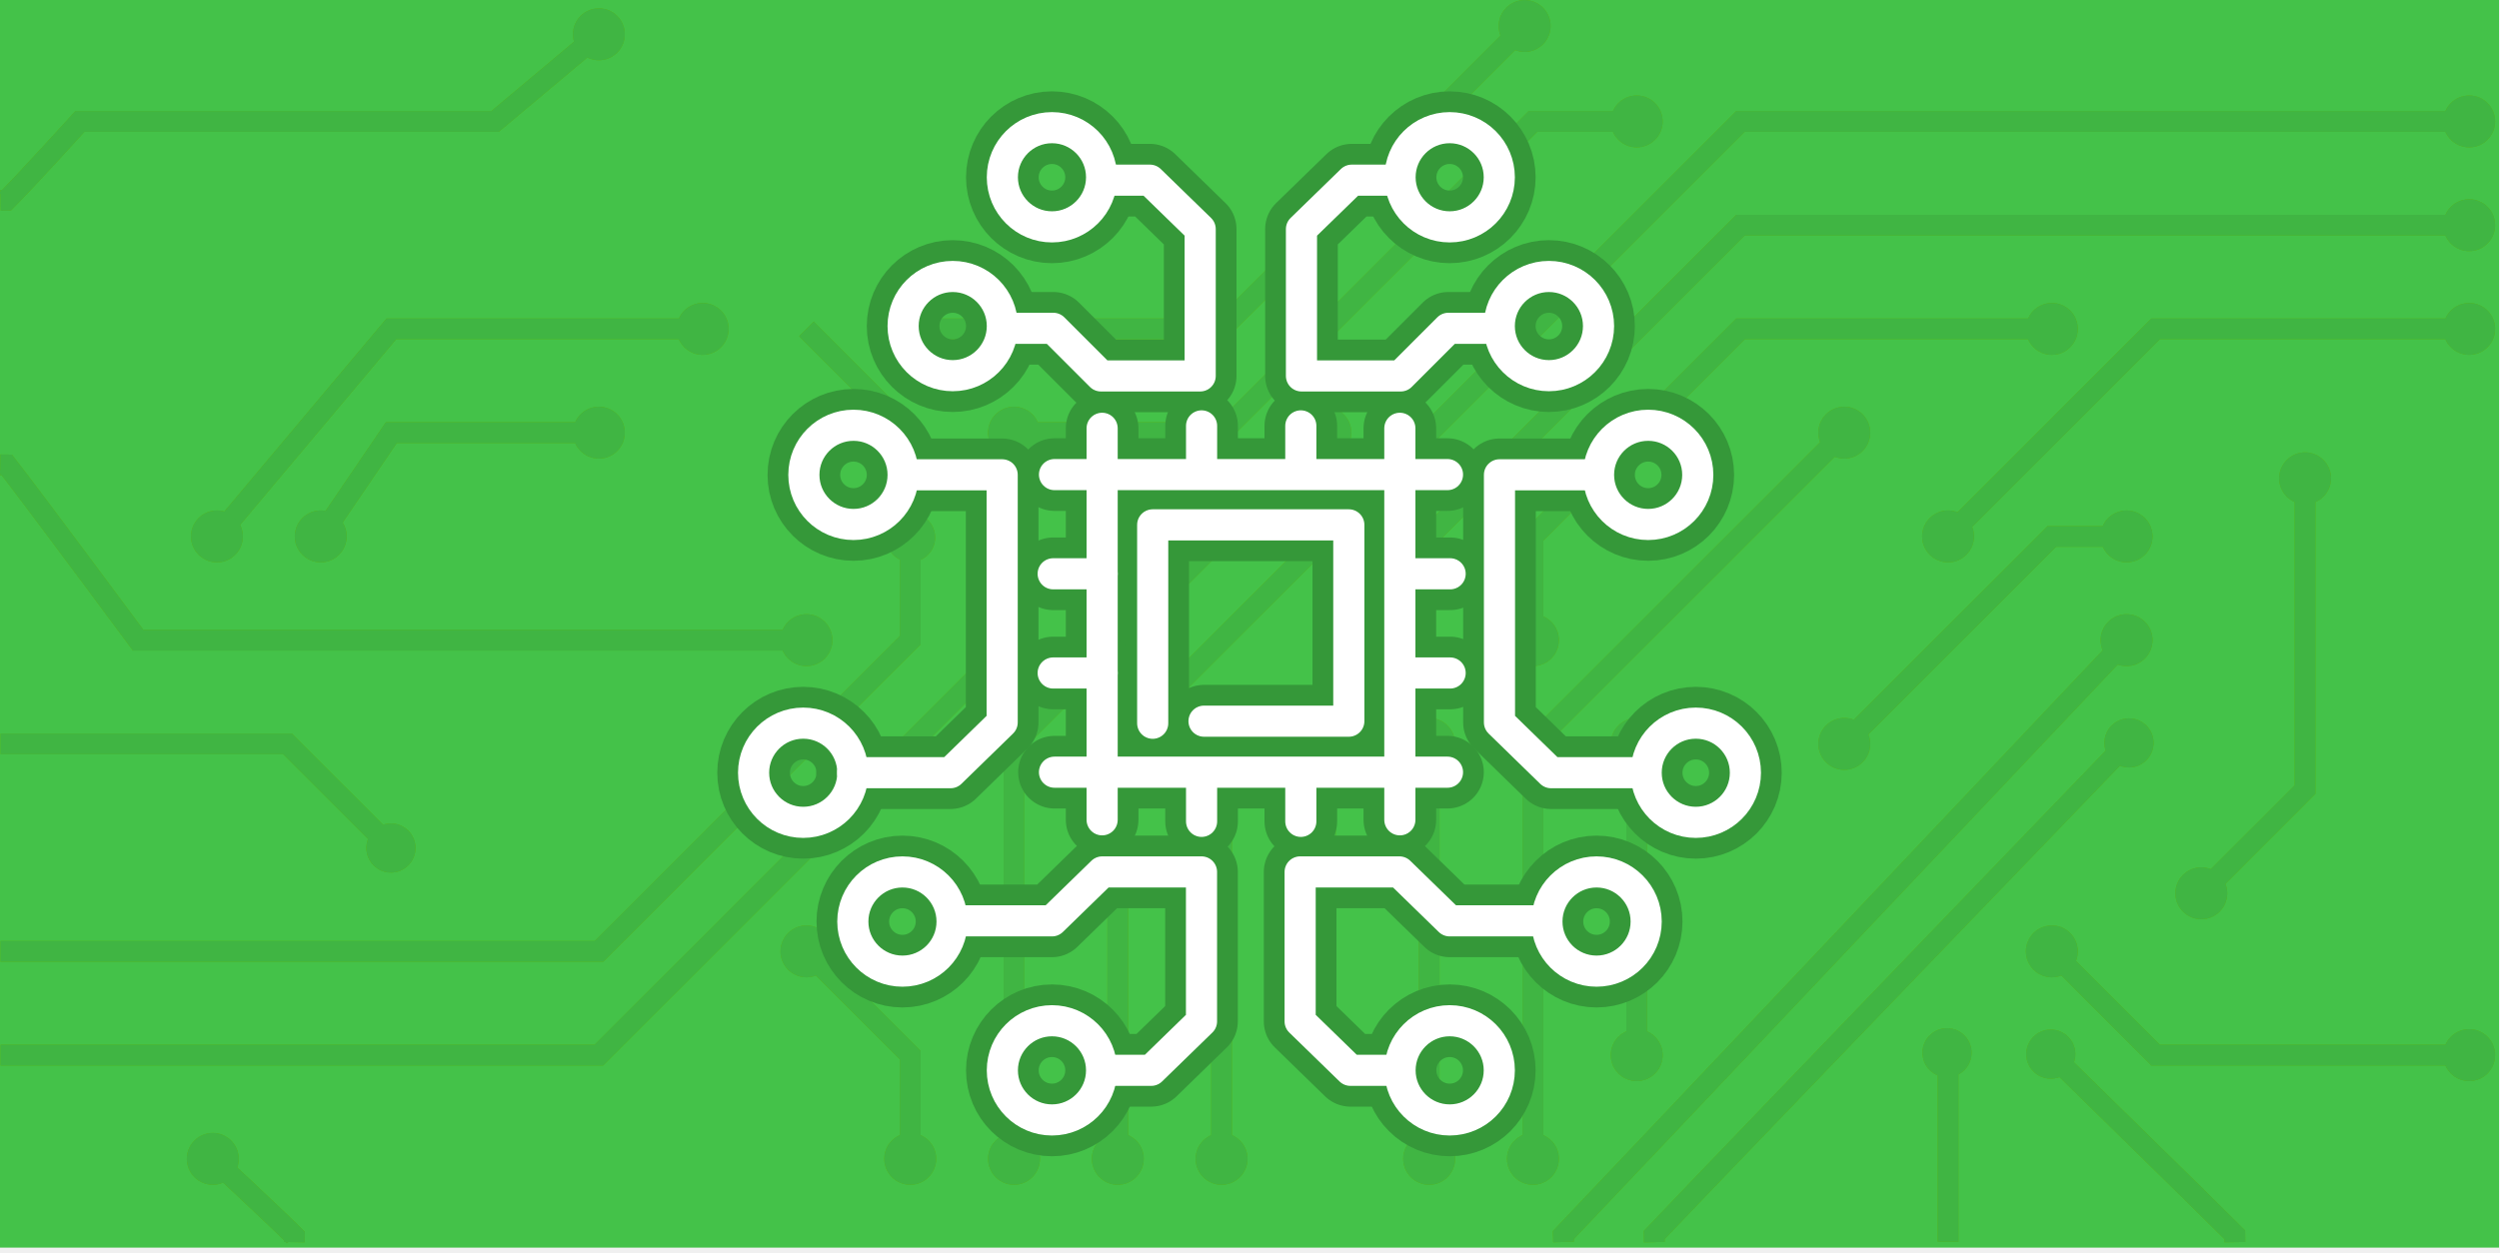
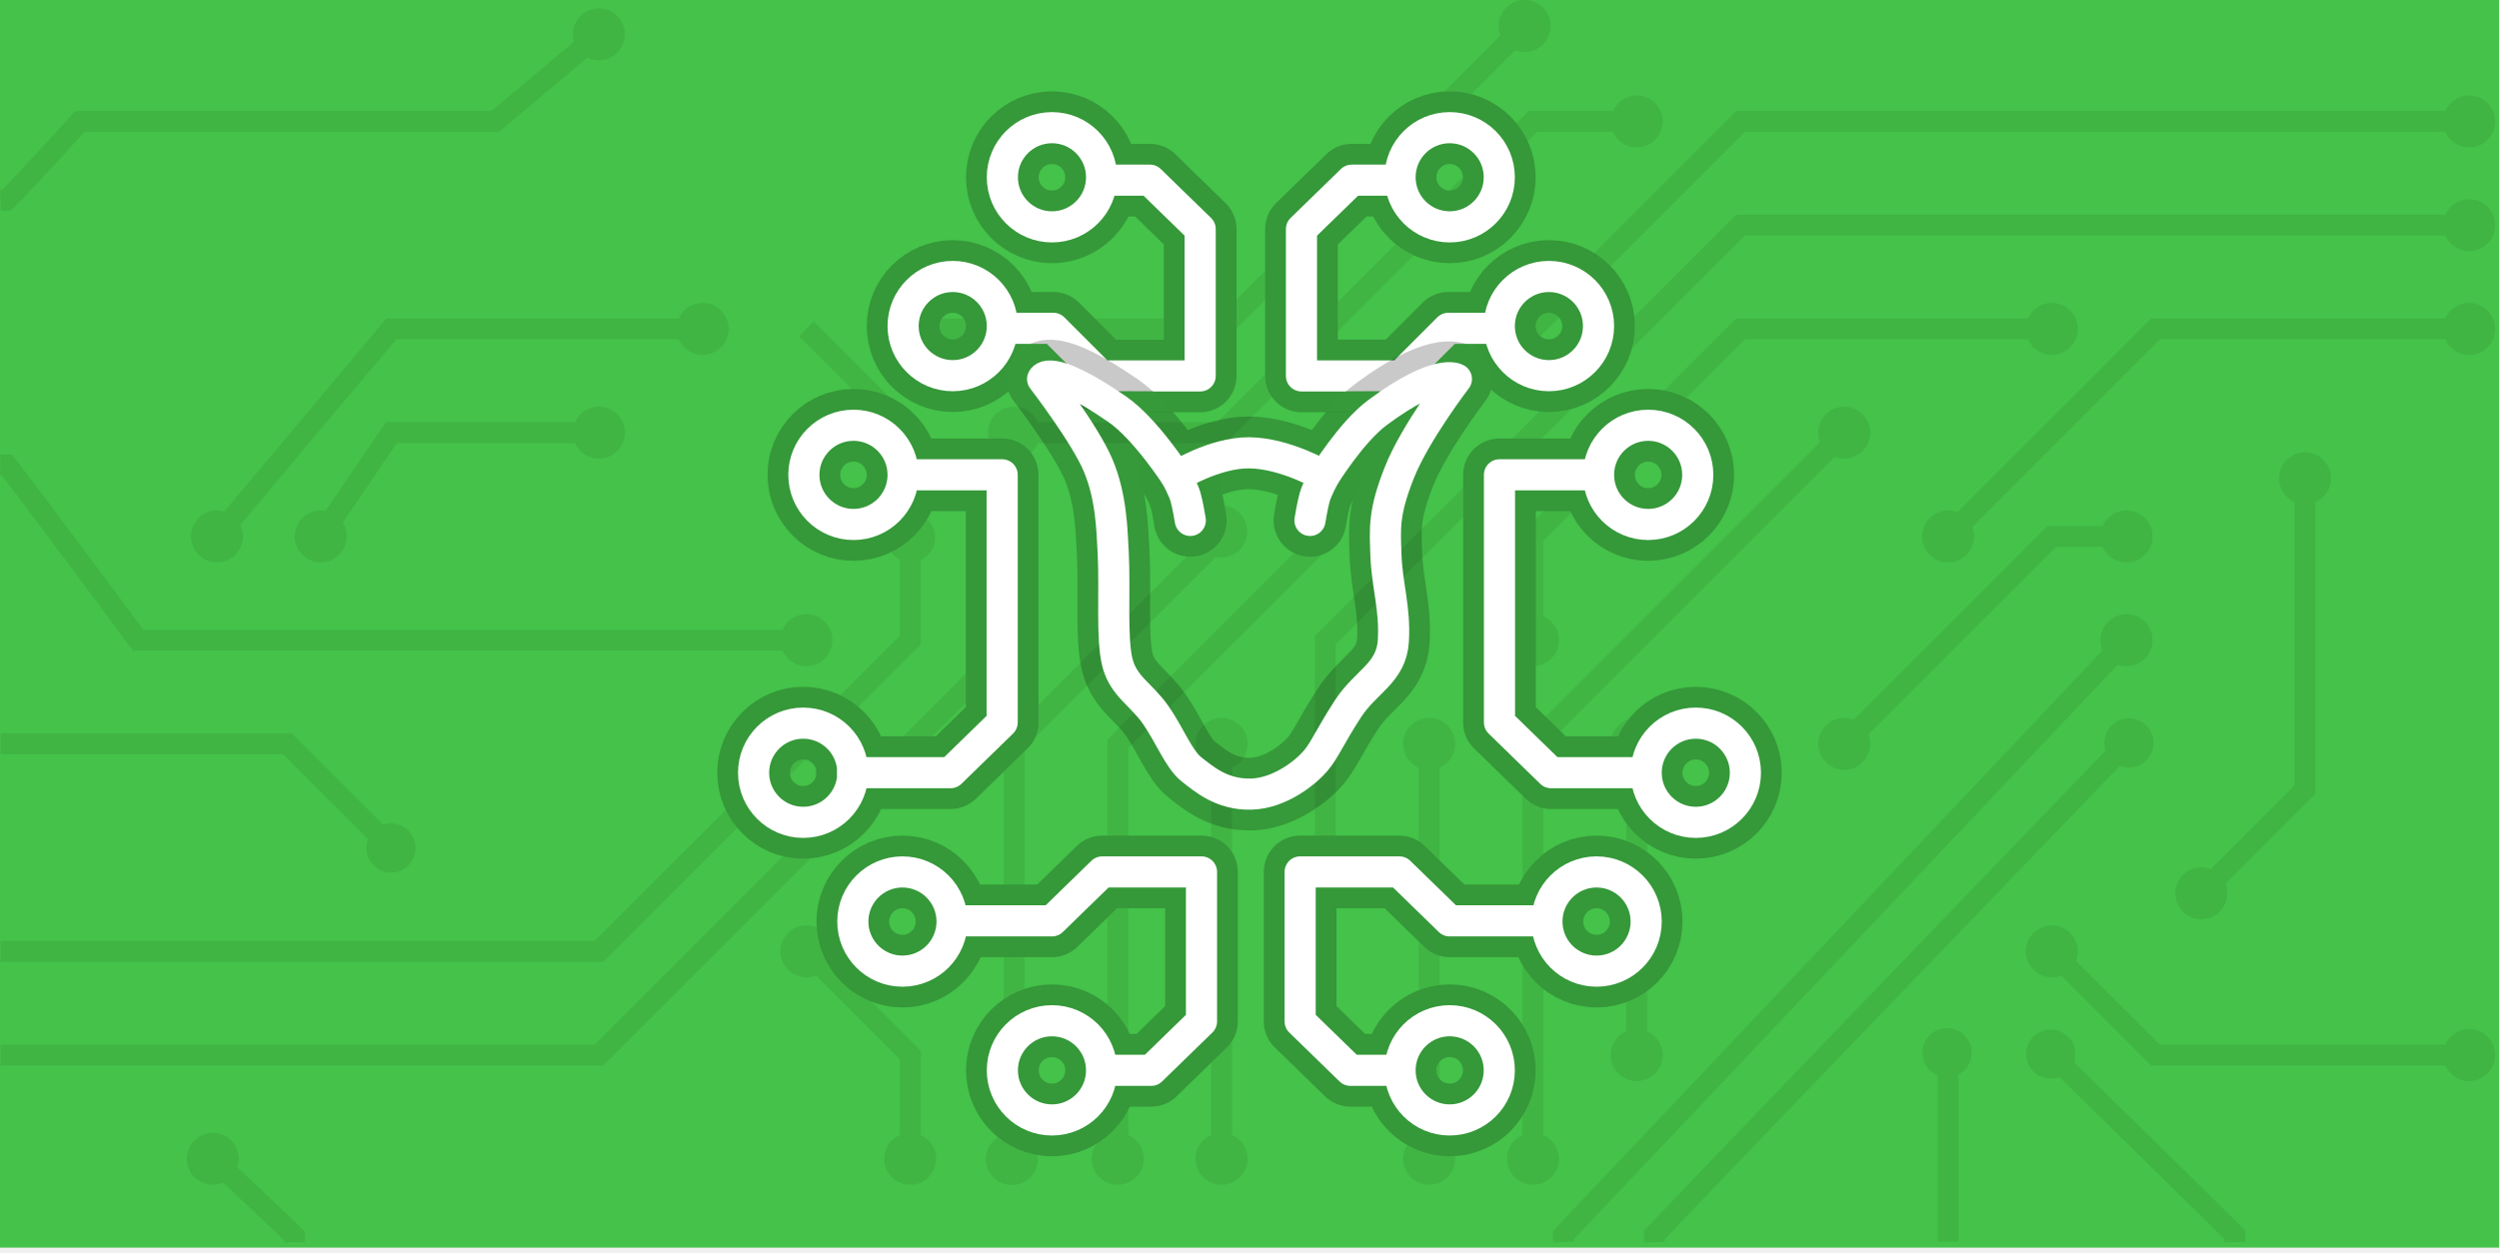
<svg xmlns="http://www.w3.org/2000/svg" version="1.1" width="601.969" height="301.732" viewBox="0,0,601.969,301.732">
-   <g transform="translate(60.98452,-29.67563)">
+   <g transform="translate(60.98449,-29.67563)">
    <g stroke-miterlimit="10">
-       <path d="M-60.985,330.324v-300.649h601.969v300.649z" fill="#44c249" stroke="none" stroke-width="0" stroke-linecap="butt" stroke-linejoin="miter" />
-       <g fill="none" stroke="#5bb60b" stroke-width="5" stroke-linecap="butt" stroke-linejoin="miter">
-         <path d="M-9.724,308.939c0,0 15.254,14.177 19.655,18.578l-0.025,1.483" />
-         <path d="M315.656,328.959l-0.051,-1.65c14.178,-14.872 135.67,-143.37 135.67,-143.37" />
-         <path d="M337.525,328.997l-0.039,-1.697c25.096,-26.333 113.791,-118.361 113.791,-118.361" />
-         <path d="M183.276,308.938v-100l75,-75" />
-         <path d="M283.276,308.939v-100" />
-         <path d="M208.276,308.939v-100l150,-150h175.526" />
-         <path d="M133.276,108.938l50,50v25l-100,100c0,0 -128.038,0 -144.123,0" />
-         <path d="M433.276,283.938c0,0 36.644,35.875 44.074,43.305l0.025,1.754" />
-         <path d="M258.276,283.939v-100l100,-100h175.526" />
-         <path d="M158.276,158.938v25l-75,75c0,0 -128.038,0 -144.123,0" />
-         <path d="M-60.833,208.938c18.544,0 69.109,0 69.109,0l25,25" />
-         <path d="M408.276,158.938l50,-50h75.526" />
-         <path d="M383.276,208.938l50,-50h18" />
-         <path d="M233.276,308.939v-100" />
-         <path d="M308.276,183.938v-25l50,-50h75" />
-         <path d="M-8.724,158.938l42,-50h75" />
-         <path d="M133.276,258.939l25,25v25" />
-         <path d="M533.802,283.938h-75.526l-25,-25" />
-         <path d="M308.276,308.938v-100l75,-75" />
-         <path d="M333.276,58.938h-25l-75,75h-50" />
-         <path d="M306.276,35.938l-73,73h-75" />
-         <path d="M494.276,144.938v75l-25,25" />
-         <path d="M333.276,208.939v75" />
-         <path d="M408.276,283.939c0,0 0,32.016 0,44.969" />
-         <path d="M16.276,158.938l17,-25h50" />
-         <path d="M83.276,37.939l-25,21h-100c0,0 -13.146,14.454 -17.684,18.991l-1.44,0.017" />
-         <path d="M133.276,183.939h-161c0,0 -25.097,-33.862 -31.613,-42.216l-1.588,-0.019" />
-       </g>
-       <g fill="#5bb60b" stroke="none" stroke-linecap="butt" stroke-linejoin="miter">
+       <path d="M-60.984,330.324v-300.649h601.969v300.649z" fill="#44c249" stroke="none" stroke-width="0" stroke-linecap="butt" stroke-linejoin="miter" />
+       <g fill="#40b543" stroke="none" stroke-linecap="butt" stroke-linejoin="miter">
        <g stroke-width="1">
          <path d="M-15.974,308.938c0,-3.452 2.798,-6.25 6.25,-6.25c3.452,0 6.25,2.798 6.25,6.25c0,3.452 -2.798,6.25 -6.25,6.25c-3.452,0 -6.25,-2.798 -6.25,-6.25zM445.026,183.939c0,-3.452 2.798,-6.25 6.25,-6.25c3.452,0 6.25,2.798 6.25,6.25c0,3.452 -2.798,6.25 -6.25,6.25c-3.452,0 -6.25,-2.798 -6.25,-6.25z" />
-           <path d="M252.026,133.938c0,-3.452 2.798,-6.25 6.25,-6.25c3.452,0 6.25,2.798 6.25,6.25c0,3.452 -2.798,6.25 -6.25,6.25c-3.452,0 -6.25,-2.798 -6.25,-6.25zM177.026,308.938c0,-3.452 2.798,-6.25 6.25,-6.25c3.452,0 6.25,2.798 6.25,6.25c0,3.452 -2.798,6.25 -6.25,6.25c-3.452,0 -6.25,-2.798 -6.25,-6.25z" />
+           <path d="M226.946,157.743c0,-3.452 2.798,-6.25 6.25,-6.25c3.452,0 6.25,2.798 6.25,6.25c0,3.452 -2.798,6.25 -6.25,6.25c-3.452,0 -6.25,-2.798 -6.25,-6.25zM176.526,309.001c0,-3.452 2.798,-6.25 6.25,-6.25c3.452,0 6.25,2.798 6.25,6.25c0,3.452 -2.798,6.25 -6.25,6.25c-3.452,0 -6.25,-2.798 -6.25,-6.25z" />
          <path d="M277.026,208.939c0,-3.452 2.798,-6.25 6.25,-6.25c3.452,0 6.25,2.798 6.25,6.25c0,3.452 -2.798,6.25 -6.25,6.25c-3.452,0 -6.25,-2.798 -6.25,-6.25zM277.026,308.938c0,-3.452 2.798,-6.25 6.25,-6.25c3.452,0 6.25,2.798 6.25,6.25c0,3.452 -2.798,6.25 -6.25,6.25c-3.452,0 -6.25,-2.798 -6.25,-6.25z" />
          <path d="M202.026,308.938c0,-3.452 2.798,-6.25 6.25,-6.25c3.452,0 6.25,2.798 6.25,6.25c0,3.452 -2.798,6.25 -6.25,6.25c-3.452,0 -6.25,-2.798 -6.25,-6.25zM527.552,58.939c0,-3.452 2.798,-6.25 6.25,-6.25c3.452,0 6.25,2.798 6.25,6.25c0,3.452 -2.798,6.25 -6.25,6.25c-3.452,0 -6.25,-2.798 -6.25,-6.25z" />
          <path d="M252.026,283.938c0,-3.452 2.798,-6.25 6.25,-6.25c3.452,0 6.25,2.798 6.25,6.25c0,3.452 -2.798,6.25 -6.25,6.25c-3.452,0 -6.25,-2.798 -6.25,-6.25zM527.552,83.939c0,-3.452 2.798,-6.25 6.25,-6.25c3.452,0 6.25,2.798 6.25,6.25c0,3.452 -2.798,6.25 -6.25,6.25c-3.452,0 -6.25,-2.798 -6.25,-6.25z" />
          <path d="M77.026,37.939c0,-3.452 2.798,-6.25 6.25,-6.25c3.452,0 6.25,2.798 6.25,6.25c0,3.452 -2.798,6.25 -6.25,6.25c-3.452,0 -6.25,-2.798 -6.25,-6.25zM127.026,183.939c0,-3.452 2.798,-6.25 6.25,-6.25c3.452,0 6.25,2.798 6.25,6.25c0,3.452 -2.798,6.25 -6.25,6.25c-3.452,0 -6.25,-2.798 -6.25,-6.25z" />
          <path d="M402.026,158.938c0,-3.452 2.798,-6.25 6.25,-6.25c3.452,0 6.25,2.798 6.25,6.25c0,3.452 -2.798,6.25 -6.25,6.25c-3.452,0 -6.25,-2.798 -6.25,-6.25zM527.552,108.938c0,-3.452 2.798,-6.25 6.25,-6.25c3.452,0 6.25,2.798 6.25,6.25c0,3.452 -2.798,6.25 -6.25,6.25c-3.452,0 -6.25,-2.798 -6.25,-6.25z" />
          <path d="M445.026,158.938c0,-3.452 2.798,-6.25 6.25,-6.25c3.452,0 6.25,2.798 6.25,6.25c0,3.452 -2.798,6.25 -6.25,6.25c-3.452,0 -6.25,-2.798 -6.25,-6.25zM377.026,208.939c0,-3.452 2.798,-6.25 6.25,-6.25c3.452,0 6.25,2.798 6.25,6.25c0,3.452 -2.798,6.25 -6.25,6.25c-3.452,0 -6.25,-2.798 -6.25,-6.25z" />
          <path d="M227.026,208.939c0,-3.452 2.798,-6.25 6.25,-6.25c3.452,0 6.25,2.798 6.25,6.25c0,3.452 -2.798,6.25 -6.25,6.25c-3.452,0 -6.25,-2.798 -6.25,-6.25zM227.026,308.938c0,-3.452 2.798,-6.25 6.25,-6.25c3.452,0 6.25,2.798 6.25,6.25c0,3.452 -2.798,6.25 -6.25,6.25c-3.452,0 -6.25,-2.798 -6.25,-6.25z" />
          <path d="M302.026,183.939c0,-3.452 2.798,-6.25 6.25,-6.25c3.452,0 6.25,2.798 6.25,6.25c0,3.452 -2.798,6.25 -6.25,6.25c-3.452,0 -6.25,-2.798 -6.25,-6.25zM427.026,108.938c0,-3.452 2.798,-6.25 6.25,-6.25c3.452,0 6.25,2.798 6.25,6.25c0,3.452 -2.798,6.25 -6.25,6.25c-3.452,0 -6.25,-2.798 -6.25,-6.25z" />
          <path d="M102.026,108.938c0,-3.452 2.798,-6.25 6.25,-6.25c3.452,0 6.25,2.798 6.25,6.25c0,3.452 -2.798,6.25 -6.25,6.25c-3.452,0 -6.25,-2.798 -6.25,-6.25zM-14.974,158.938c0,-3.452 2.798,-6.25 6.25,-6.25c3.452,0 6.25,2.798 6.25,6.25c0,3.452 -2.798,6.25 -6.25,6.25c-3.452,0 -6.25,-2.798 -6.25,-6.25z" />
          <path d="M127.026,258.939c0,-3.452 2.798,-6.25 6.25,-6.25c3.452,0 6.25,2.798 6.25,6.25c0,3.452 -2.798,6.25 -6.25,6.25c-3.452,0 -6.25,-2.798 -6.25,-6.25zM152.026,308.938c0,-3.452 2.798,-6.25 6.25,-6.25c3.452,0 6.25,2.798 6.25,6.25c0,3.452 -2.798,6.25 -6.25,6.25c-3.452,0 -6.25,-2.798 -6.25,-6.25z" />
          <path d="M527.552,283.938c0,-3.452 2.798,-6.25 6.25,-6.25c3.452,0 6.25,2.798 6.25,6.25c0,3.452 -2.798,6.25 -6.25,6.25c-3.452,0 -6.25,-2.798 -6.25,-6.25zM427.026,258.939c0,-3.452 2.798,-6.25 6.25,-6.25c3.452,0 6.25,2.798 6.25,6.25c0,3.452 -2.798,6.25 -6.25,6.25c-3.452,0 -6.25,-2.798 -6.25,-6.25z" />
          <path d="M302.026,308.938c0,-3.452 2.798,-6.25 6.25,-6.25c3.452,0 6.25,2.798 6.25,6.25c0,3.452 -2.798,6.25 -6.25,6.25c-3.452,0 -6.25,-2.798 -6.25,-6.25zM377.026,133.938c0,-3.452 2.798,-6.25 6.25,-6.25c3.452,0 6.25,2.798 6.25,6.25c0,3.452 -2.798,6.25 -6.25,6.25c-3.452,0 -6.25,-2.798 -6.25,-6.25z" />
          <path d="M177.026,133.938c0,-3.452 2.798,-6.25 6.25,-6.25c3.452,0 6.25,2.798 6.25,6.25c0,3.452 -2.798,6.25 -6.25,6.25c-3.452,0 -6.25,-2.798 -6.25,-6.25zM327.026,58.939c0,-3.452 2.798,-6.25 6.25,-6.25c3.452,0 6.25,2.798 6.25,6.25c0,3.452 -2.798,6.25 -6.25,6.25c-3.452,0 -6.25,-2.798 -6.25,-6.25z" />
          <path d="M152.026,108.938c0,-3.452 2.798,-6.25 6.25,-6.25c3.452,0 6.25,2.798 6.25,6.25c0,3.452 -2.798,6.25 -6.25,6.25c-3.452,0 -6.25,-2.798 -6.25,-6.25zM300.026,35.939c0,-3.452 2.798,-6.25 6.25,-6.25c3.452,0 6.25,2.798 6.25,6.25c0,3.452 -2.798,6.25 -6.25,6.25c-3.452,0 -6.25,-2.798 -6.25,-6.25z" />
          <path d="M469.276,251.188c-3.452,0 -6.25,-2.798 -6.25,-6.25c0,-3.452 2.798,-6.25 6.25,-6.25c3.452,0 6.25,2.798 6.25,6.25c0,3.452 -2.798,6.25 -6.25,6.25zM494.276,151.188c-3.452,0 -6.25,-2.798 -6.25,-6.25c0,-3.452 2.798,-6.25 6.25,-6.25c3.452,0 6.25,2.798 6.25,6.25c0,3.452 -2.798,6.25 -6.25,6.25z" />
          <path d="M327.026,283.938c0,-3.452 2.798,-6.25 6.25,-6.25c3.452,0 6.25,2.798 6.25,6.25c0,3.452 -2.798,6.25 -6.25,6.25c-3.452,0 -6.25,-2.798 -6.25,-6.25zM327.026,208.939c0,-3.452 2.798,-6.25 6.25,-6.25c3.452,0 6.25,2.798 6.25,6.25c0,3.452 -2.798,6.25 -6.25,6.25c-3.452,0 -6.25,-2.798 -6.25,-6.25z" />
          <path d="M77.026,133.938c0,-3.452 2.798,-6.25 6.25,-6.25c3.452,0 6.25,2.798 6.25,6.25c0,3.452 -2.798,6.25 -6.25,6.25c-3.452,0 -6.25,-2.798 -6.25,-6.25zM10.026,158.938c0,-3.452 2.798,-6.25 6.25,-6.25c3.452,0 6.25,2.798 6.25,6.25c0,3.452 -2.798,6.25 -6.25,6.25c-3.452,0 -6.25,-2.798 -6.25,-6.25z" />
          <path d="M114.776,208.939" />
          <path d="M128.531,215.061" />
        </g>
        <path d="M408.022,277.448c3.268,0 5.917,2.649 5.917,5.917c0,3.268 -2.649,5.917 -5.917,5.917c-3.268,0 -5.917,-2.649 -5.917,-5.917c0,-3.268 2.649,-5.917 5.917,-5.917z" stroke-width="0" />
        <path d="M433.022,277.781c3.268,0 5.917,2.649 5.917,5.917c0,3.268 -2.649,5.917 -5.917,5.917c-3.268,0 -5.917,-2.649 -5.917,-5.917c0,-3.268 2.649,-5.917 5.917,-5.917z" stroke-width="0" />
        <path d="M451.856,202.781c3.268,0 5.917,2.649 5.917,5.917c0,3.268 -2.649,5.917 -5.917,5.917c-3.268,0 -5.917,-2.649 -5.917,-5.917c0,-3.268 2.649,-5.917 5.917,-5.917z" stroke-width="0" />
        <path d="M158.356,153.281c3.268,0 5.917,2.649 5.917,5.917c0,3.268 -2.649,5.917 -5.917,5.917c-3.268,0 -5.917,-2.649 -5.917,-5.917c0,-3.268 2.649,-5.917 5.917,-5.917z" stroke-width="0" />
        <path d="M33.189,228.114c3.268,0 5.917,2.649 5.917,5.917c0,3.268 -2.649,5.917 -5.917,5.917c-3.268,0 -5.917,-2.649 -5.917,-5.917c0,-3.268 2.649,-5.917 5.917,-5.917z" stroke-width="0" />
      </g>
      <path d="" fill="#ffffff" stroke="none" stroke-width="1" stroke-linecap="butt" stroke-linejoin="miter" />
      <path d="" fill="#ffffff" stroke="none" stroke-width="1" stroke-linecap="butt" stroke-linejoin="miter" />
      <g stroke="#ffffff" stroke-width="2" stroke-linecap="butt" stroke-linejoin="miter">
        <path d="" fill="#363636" />
        <path d="" fill="#474747" />
        <path d="" fill="#474747" />
      </g>
      <g fill="none" stroke="#40b543" stroke-width="5" stroke-linecap="butt" stroke-linejoin="miter">
        <path d="M-9.724,308.939c0,0 15.254,14.177 19.655,18.578l-0.025,1.483" />
        <path d="M315.656,328.959l-0.051,-1.65c14.178,-14.872 135.67,-143.37 135.67,-143.37" />
        <path d="M337.525,328.997l-0.039,-1.697c25.096,-26.333 113.791,-118.361 113.791,-118.361" />
-         <path d="M183.276,308.938v-100l75,-75" />
+         <path d="M183.276,308.938v-100l50.812,-50.8" />
        <path d="M283.276,308.939v-100" />
        <path d="M208.276,308.939v-100l150,-150h175.526" />
        <path d="M133.276,108.938l50,50v25l-100,100c0,0 -128.038,0 -144.123,0" />
        <path d="M433.276,283.938c0,0 36.644,35.875 44.074,43.305l0.025,1.754" />
        <path d="M258.276,283.939v-100l100,-100h175.526" />
        <path d="M158.276,158.938v25l-75,75c0,0 -128.038,0 -144.123,0" />
        <path d="M-60.833,208.938c18.544,0 69.109,0 69.109,0l25,25" />
        <path d="M408.276,158.938l50,-50h75.526" />
        <path d="M383.276,208.938l50,-50h18" />
-         <path d="M233.276,308.939v-100" />
+         <path d="M233.276,208.939v100" />
        <path d="M308.276,183.938v-25l50,-50h75" />
        <path d="M-8.724,158.938l42,-50h75" />
        <path d="M133.276,258.939l25,25v25" />
        <path d="M533.802,283.938h-75.526l-25,-25" />
        <path d="M308.276,308.938v-100l75,-75" />
        <path d="M333.276,58.938h-25l-75,75h-50" />
        <path d="M306.276,35.938l-73,73h-75" />
        <path d="M494.276,144.938v75l-25,25" />
        <path d="M333.276,208.939v75" />
        <path d="M408.276,283.939c0,0 0,32.016 0,44.969" />
        <path d="M16.276,158.938l17,-25h50" />
        <path d="M83.276,37.939l-25,21h-100c0,0 -13.146,14.454 -17.684,18.991l-1.44,0.017" />
        <path d="M133.276,183.939h-161c0,0 -25.097,-33.862 -31.613,-42.216l-1.588,-0.019" />
      </g>
-       <g fill="#40b543" stroke="none" stroke-linecap="butt" stroke-linejoin="miter">
-         <g stroke-width="1">
-           <path d="M-15.974,308.938c0,-3.452 2.798,-6.25 6.25,-6.25c3.452,0 6.25,2.798 6.25,6.25c0,3.452 -2.798,6.25 -6.25,6.25c-3.452,0 -6.25,-2.798 -6.25,-6.25zM445.026,183.939c0,-3.452 2.798,-6.25 6.25,-6.25c3.452,0 6.25,2.798 6.25,6.25c0,3.452 -2.798,6.25 -6.25,6.25c-3.452,0 -6.25,-2.798 -6.25,-6.25z" />
-           <path d="M252.026,133.938c0,-3.452 2.798,-6.25 6.25,-6.25c3.452,0 6.25,2.798 6.25,6.25c0,3.452 -2.798,6.25 -6.25,6.25c-3.452,0 -6.25,-2.798 -6.25,-6.25zM177.026,308.938c0,-3.452 2.798,-6.25 6.25,-6.25c3.452,0 6.25,2.798 6.25,6.25c0,3.452 -2.798,6.25 -6.25,6.25c-3.452,0 -6.25,-2.798 -6.25,-6.25z" />
-           <path d="M277.026,208.939c0,-3.452 2.798,-6.25 6.25,-6.25c3.452,0 6.25,2.798 6.25,6.25c0,3.452 -2.798,6.25 -6.25,6.25c-3.452,0 -6.25,-2.798 -6.25,-6.25zM277.026,308.938c0,-3.452 2.798,-6.25 6.25,-6.25c3.452,0 6.25,2.798 6.25,6.25c0,3.452 -2.798,6.25 -6.25,6.25c-3.452,0 -6.25,-2.798 -6.25,-6.25z" />
-           <path d="M202.026,308.938c0,-3.452 2.798,-6.25 6.25,-6.25c3.452,0 6.25,2.798 6.25,6.25c0,3.452 -2.798,6.25 -6.25,6.25c-3.452,0 -6.25,-2.798 -6.25,-6.25zM527.552,58.939c0,-3.452 2.798,-6.25 6.25,-6.25c3.452,0 6.25,2.798 6.25,6.25c0,3.452 -2.798,6.25 -6.25,6.25c-3.452,0 -6.25,-2.798 -6.25,-6.25z" />
-           <path d="M252.026,283.938c0,-3.452 2.798,-6.25 6.25,-6.25c3.452,0 6.25,2.798 6.25,6.25c0,3.452 -2.798,6.25 -6.25,6.25c-3.452,0 -6.25,-2.798 -6.25,-6.25zM527.552,83.939c0,-3.452 2.798,-6.25 6.25,-6.25c3.452,0 6.25,2.798 6.25,6.25c0,3.452 -2.798,6.25 -6.25,6.25c-3.452,0 -6.25,-2.798 -6.25,-6.25z" />
-           <path d="M77.026,37.939c0,-3.452 2.798,-6.25 6.25,-6.25c3.452,0 6.25,2.798 6.25,6.25c0,3.452 -2.798,6.25 -6.25,6.25c-3.452,0 -6.25,-2.798 -6.25,-6.25zM127.026,183.939c0,-3.452 2.798,-6.25 6.25,-6.25c3.452,0 6.25,2.798 6.25,6.25c0,3.452 -2.798,6.25 -6.25,6.25c-3.452,0 -6.25,-2.798 -6.25,-6.25z" />
-           <path d="M402.026,158.938c0,-3.452 2.798,-6.25 6.25,-6.25c3.452,0 6.25,2.798 6.25,6.25c0,3.452 -2.798,6.25 -6.25,6.25c-3.452,0 -6.25,-2.798 -6.25,-6.25zM527.552,108.938c0,-3.452 2.798,-6.25 6.25,-6.25c3.452,0 6.25,2.798 6.25,6.25c0,3.452 -2.798,6.25 -6.25,6.25c-3.452,0 -6.25,-2.798 -6.25,-6.25z" />
-           <path d="M445.026,158.938c0,-3.452 2.798,-6.25 6.25,-6.25c3.452,0 6.25,2.798 6.25,6.25c0,3.452 -2.798,6.25 -6.25,6.25c-3.452,0 -6.25,-2.798 -6.25,-6.25zM377.026,208.939c0,-3.452 2.798,-6.25 6.25,-6.25c3.452,0 6.25,2.798 6.25,6.25c0,3.452 -2.798,6.25 -6.25,6.25c-3.452,0 -6.25,-2.798 -6.25,-6.25z" />
-           <path d="M227.026,208.939c0,-3.452 2.798,-6.25 6.25,-6.25c3.452,0 6.25,2.798 6.25,6.25c0,3.452 -2.798,6.25 -6.25,6.25c-3.452,0 -6.25,-2.798 -6.25,-6.25zM227.026,308.938c0,-3.452 2.798,-6.25 6.25,-6.25c3.452,0 6.25,2.798 6.25,6.25c0,3.452 -2.798,6.25 -6.25,6.25c-3.452,0 -6.25,-2.798 -6.25,-6.25z" />
-           <path d="M302.026,183.939c0,-3.452 2.798,-6.25 6.25,-6.25c3.452,0 6.25,2.798 6.25,6.25c0,3.452 -2.798,6.25 -6.25,6.25c-3.452,0 -6.25,-2.798 -6.25,-6.25zM427.026,108.938c0,-3.452 2.798,-6.25 6.25,-6.25c3.452,0 6.25,2.798 6.25,6.25c0,3.452 -2.798,6.25 -6.25,6.25c-3.452,0 -6.25,-2.798 -6.25,-6.25z" />
-           <path d="M102.026,108.938c0,-3.452 2.798,-6.25 6.25,-6.25c3.452,0 6.25,2.798 6.25,6.25c0,3.452 -2.798,6.25 -6.25,6.25c-3.452,0 -6.25,-2.798 -6.25,-6.25zM-14.974,158.938c0,-3.452 2.798,-6.25 6.25,-6.25c3.452,0 6.25,2.798 6.25,6.25c0,3.452 -2.798,6.25 -6.25,6.25c-3.452,0 -6.25,-2.798 -6.25,-6.25z" />
-           <path d="M127.026,258.939c0,-3.452 2.798,-6.25 6.25,-6.25c3.452,0 6.25,2.798 6.25,6.25c0,3.452 -2.798,6.25 -6.25,6.25c-3.452,0 -6.25,-2.798 -6.25,-6.25zM152.026,308.938c0,-3.452 2.798,-6.25 6.25,-6.25c3.452,0 6.25,2.798 6.25,6.25c0,3.452 -2.798,6.25 -6.25,6.25c-3.452,0 -6.25,-2.798 -6.25,-6.25z" />
-           <path d="M527.552,283.938c0,-3.452 2.798,-6.25 6.25,-6.25c3.452,0 6.25,2.798 6.25,6.25c0,3.452 -2.798,6.25 -6.25,6.25c-3.452,0 -6.25,-2.798 -6.25,-6.25zM427.026,258.939c0,-3.452 2.798,-6.25 6.25,-6.25c3.452,0 6.25,2.798 6.25,6.25c0,3.452 -2.798,6.25 -6.25,6.25c-3.452,0 -6.25,-2.798 -6.25,-6.25z" />
-           <path d="M302.026,308.938c0,-3.452 2.798,-6.25 6.25,-6.25c3.452,0 6.25,2.798 6.25,6.25c0,3.452 -2.798,6.25 -6.25,6.25c-3.452,0 -6.25,-2.798 -6.25,-6.25zM377.026,133.938c0,-3.452 2.798,-6.25 6.25,-6.25c3.452,0 6.25,2.798 6.25,6.25c0,3.452 -2.798,6.25 -6.25,6.25c-3.452,0 -6.25,-2.798 -6.25,-6.25z" />
-           <path d="M177.026,133.938c0,-3.452 2.798,-6.25 6.25,-6.25c3.452,0 6.25,2.798 6.25,6.25c0,3.452 -2.798,6.25 -6.25,6.25c-3.452,0 -6.25,-2.798 -6.25,-6.25zM327.026,58.939c0,-3.452 2.798,-6.25 6.25,-6.25c3.452,0 6.25,2.798 6.25,6.25c0,3.452 -2.798,6.25 -6.25,6.25c-3.452,0 -6.25,-2.798 -6.25,-6.25z" />
-           <path d="M152.026,108.938c0,-3.452 2.798,-6.25 6.25,-6.25c3.452,0 6.25,2.798 6.25,6.25c0,3.452 -2.798,6.25 -6.25,6.25c-3.452,0 -6.25,-2.798 -6.25,-6.25zM300.026,35.939c0,-3.452 2.798,-6.25 6.25,-6.25c3.452,0 6.25,2.798 6.25,6.25c0,3.452 -2.798,6.25 -6.25,6.25c-3.452,0 -6.25,-2.798 -6.25,-6.25z" />
-           <path d="M469.276,251.188c-3.452,0 -6.25,-2.798 -6.25,-6.25c0,-3.452 2.798,-6.25 6.25,-6.25c3.452,0 6.25,2.798 6.25,6.25c0,3.452 -2.798,6.25 -6.25,6.25zM494.276,151.188c-3.452,0 -6.25,-2.798 -6.25,-6.25c0,-3.452 2.798,-6.25 6.25,-6.25c3.452,0 6.25,2.798 6.25,6.25c0,3.452 -2.798,6.25 -6.25,6.25z" />
-           <path d="M327.026,283.938c0,-3.452 2.798,-6.25 6.25,-6.25c3.452,0 6.25,2.798 6.25,6.25c0,3.452 -2.798,6.25 -6.25,6.25c-3.452,0 -6.25,-2.798 -6.25,-6.25zM327.026,208.939c0,-3.452 2.798,-6.25 6.25,-6.25c3.452,0 6.25,2.798 6.25,6.25c0,3.452 -2.798,6.25 -6.25,6.25c-3.452,0 -6.25,-2.798 -6.25,-6.25z" />
-           <path d="M77.026,133.938c0,-3.452 2.798,-6.25 6.25,-6.25c3.452,0 6.25,2.798 6.25,6.25c0,3.452 -2.798,6.25 -6.25,6.25c-3.452,0 -6.25,-2.798 -6.25,-6.25zM10.026,158.938c0,-3.452 2.798,-6.25 6.25,-6.25c3.452,0 6.25,2.798 6.25,6.25c0,3.452 -2.798,6.25 -6.25,6.25c-3.452,0 -6.25,-2.798 -6.25,-6.25z" />
-           <path d="M114.776,208.939" />
-           <path d="M128.531,215.061" />
+       <g fill="none">
+         <g stroke="none" stroke-width="1" stroke-linecap="butt" stroke-linejoin="miter" font-family="sans-serif" font-weight="normal" font-size="12" text-anchor="start">
+           <g />
        </g>
-         <path d="M408.022,277.448c3.268,0 5.917,2.649 5.917,5.917c0,3.268 -2.649,5.917 -5.917,5.917c-3.268,0 -5.917,-2.649 -5.917,-5.917c0,-3.268 2.649,-5.917 5.917,-5.917z" stroke-width="0" />
-         <path d="M433.022,277.781c3.268,0 5.917,2.649 5.917,5.917c0,3.268 -2.649,5.917 -5.917,5.917c-3.268,0 -5.917,-2.649 -5.917,-5.917c0,-3.268 2.649,-5.917 5.917,-5.917z" stroke-width="0" />
-         <path d="M451.856,202.781c3.268,0 5.917,2.649 5.917,5.917c0,3.268 -2.649,5.917 -5.917,5.917c-3.268,0 -5.917,-2.649 -5.917,-5.917c0,-3.268 2.649,-5.917 5.917,-5.917z" stroke-width="0" />
-         <path d="M158.356,153.281c3.268,0 5.917,2.649 5.917,5.917c0,3.268 -2.649,5.917 -5.917,5.917c-3.268,0 -5.917,-2.649 -5.917,-5.917c0,-3.268 2.649,-5.917 5.917,-5.917z" stroke-width="0" />
-         <path d="M33.189,228.114c3.268,0 5.917,2.649 5.917,5.917c0,3.268 -2.649,5.917 -5.917,5.917c-3.268,0 -5.917,-2.649 -5.917,-5.917c0,-3.268 2.649,-5.917 5.917,-5.917z" stroke-width="0" />
-       </g>
-       <g fill="none" stroke="#359839" stroke-width="17.5" stroke-linejoin="round">
-         <g stroke-linecap="round">
-           <path d="M216.682,203.964v-47.81h47.242v47.31h-34.88" />
-           <g>
-             <path d="M204.501,227.232v-94.346" />
-             <path d="M276.217,227.232v-94.346" />
-             <path d="M287.691,144.042h-94.664" />
-             <path d="M287.691,215.757h-94.664" />
-             <path d="M204.501,167.947h-11.793" />
-             <path d="M204.501,191.852h-11.793" />
-             <path d="M288.329,167.947h-11.793" />
-             <path d="M288.329,191.852h-11.793" />
-             <path d="M228.457,132.305v11.474" />
-             <path d="M252.362,132.305v11.474" />
-             <path d="M228.457,227.606v-11.474" />
-             <path d="M252.362,227.606v-11.474" />
-           </g>
-         </g>
-         <g>
+         <g stroke="#359839" stroke-width="17.5" stroke-linejoin="round">
          <path d="M180.466,72.394c0,-6.601 5.351,-11.953 11.953,-11.953c6.601,0 11.953,5.351 11.953,11.953c0,6.601 -5.351,11.953 -11.953,11.953c-6.601,0 -11.953,-5.351 -11.953,-11.953z" stroke-linecap="butt" />
          <path d="M156.56,108.252c0,-6.601 5.351,-11.953 11.953,-11.953c6.601,0 11.953,5.351 11.953,11.953c0,6.601 -5.351,11.953 -11.953,11.953c-6.601,0 -11.953,-5.351 -11.953,-11.953z" stroke-linecap="butt" />
          <path d="M204.852,73.094h11.156l12.112,11.787v35.383h-23.908l-11.471,-11.471h-11.793" stroke-linecap="round" />
        </g>
-         <g>
+         <g stroke="#359839" stroke-width="17.5" stroke-linejoin="round">
          <path d="M132.655,144.109c0,-6.601 5.351,-11.953 11.953,-11.953c6.601,0 11.953,5.351 11.953,11.953c0,6.601 -5.351,11.953 -11.953,11.953c-6.601,0 -11.953,-5.351 -11.953,-11.953z" stroke-linecap="butt" />
          <path d="M132.496,203.938c6.601,0 11.953,5.351 11.953,11.953c0,6.601 -5.351,11.953 -11.953,11.953c-6.601,0 -11.953,-5.351 -11.953,-11.953c0,-6.601 5.351,-11.953 11.953,-11.953z" stroke-linecap="butt" />
          <path d="M156.835,144.096h23.586v59.669l-12.431,12.112h-23.586" stroke-linecap="round" />
        </g>
-         <g>
+         <g stroke="#359839" stroke-width="17.5" stroke-linejoin="round">
          <path d="M192.418,275.654c6.601,0 11.953,5.351 11.953,11.953c0,6.601 -5.351,11.953 -11.953,11.953c-6.601,0 -11.953,-5.351 -11.953,-11.953c0,-6.601 5.351,-11.953 11.953,-11.953z" stroke-linecap="butt" />
          <path d="M156.401,239.796c6.601,0 11.953,5.351 11.953,11.953c0,6.601 -5.351,11.953 -11.953,11.953c-6.601,0 -11.953,-5.351 -11.953,-11.953c0,-6.601 5.351,-11.953 11.953,-11.953z" stroke-linecap="butt" />
          <path d="M170.11,251.583h22.311l12.109,-11.79h23.908v36.02l-12.112,11.787h-11.156" stroke-linecap="round" />
        </g>
-         <g>
+         <g stroke="#359839" stroke-width="17.5" stroke-linejoin="round">
          <path d="M288.219,84.346c-6.601,0 -11.953,-5.351 -11.953,-11.953c0,-6.601 5.351,-11.953 11.953,-11.953c6.601,0 11.953,5.351 11.953,11.953c0,6.601 -5.351,11.953 -11.953,11.953z" stroke-linecap="butt" />
          <path d="M312.124,120.204c-6.601,0 -11.953,-5.351 -11.953,-11.953c0,-6.601 5.351,-11.953 11.953,-11.953c6.601,0 11.953,5.351 11.953,11.953c0,6.601 -5.351,11.953 -11.953,11.953z" stroke-linecap="butt" />
          <path d="M299.69,108.793h-11.793l-11.471,11.471h-23.908v-35.383l12.112,-11.787h11.156" stroke-linecap="round" />
        </g>
-         <g>
+         <g stroke="#359839" stroke-width="17.5" stroke-linejoin="round">
          <path d="M336.03,156.062c-6.601,0 -11.953,-5.351 -11.953,-11.953c0,-6.601 5.351,-11.953 11.953,-11.953c6.601,0 11.953,5.351 11.953,11.953c0,6.601 -5.351,11.953 -11.953,11.953z" stroke-linecap="butt" />
          <path d="M359.457,215.891c0,6.601 -5.351,11.953 -11.953,11.953c-6.601,0 -11.953,-5.351 -11.953,-11.953c0,-6.601 5.351,-11.953 11.953,-11.953c6.601,0 11.953,5.351 11.953,11.953z" stroke-linecap="butt" />
          <path d="M335.233,215.877h-22.586l-12.431,-12.112v-59.669h23.586" stroke-linecap="round" />
        </g>
-         <g>
+         <g stroke="#359839" stroke-width="17.5" stroke-linejoin="round">
          <path d="M300.172,287.606c0,6.601 -5.351,11.953 -11.953,11.953c-6.601,0 -11.953,-5.351 -11.953,-11.953c0,-6.601 5.351,-11.953 11.953,-11.953c6.601,0 11.953,5.351 11.953,11.953z" stroke-linecap="butt" />
-           <path d="M335.551,251.748c0,6.601 -5.351,11.953 -11.953,11.953c-6.601,0 -11.953,-5.351 -11.953,-11.953c0,-6.601 5.351,-11.953 11.953,-11.953c6.601,0 11.953,5.351 11.953,11.953z" stroke-linecap="butt" />
-           <path d="M275.466,287.6h-11.156l-12.112,-11.787v-36.02h23.908l12.109,11.79h22.311" stroke-linecap="round" />
+           <path d="M335.552,251.748c0,6.601 -5.351,11.953 -11.953,11.953c-6.601,0 -11.953,-5.351 -11.953,-11.953c0,-6.601 5.351,-11.953 11.953,-11.953c6.601,0 11.953,5.351 11.953,11.953z" stroke-linecap="butt" />
+           <path d="M275.467,287.6h-11.156l-12.112,-11.787v-36.02h23.908l12.109,11.79h22.311" stroke-linecap="round" />
        </g>
      </g>
-       <g fill="none" stroke="#ffffff" stroke-width="7.5" stroke-linejoin="round">
-         <g stroke-linecap="round">
-           <path d="M216.682,203.964v-47.81h47.242v47.31h-34.88" />
-           <g>
-             <path d="M204.501,227.232v-94.346" />
-             <path d="M276.217,227.232v-94.346" />
-             <path d="M287.691,144.042h-94.664" />
-             <path d="M287.691,215.757h-94.664" />
-             <path d="M204.501,167.947h-11.793" />
-             <path d="M204.501,191.852h-11.793" />
-             <path d="M288.329,167.947h-11.793" />
-             <path d="M288.329,191.852h-11.793" />
-             <path d="M228.457,132.305v11.474" />
-             <path d="M252.362,132.305v11.474" />
-             <path d="M228.457,227.606v-11.474" />
-             <path d="M252.362,227.606v-11.474" />
-           </g>
+       <path d="M297.592,126.333c-0.528,-0.237 -14.627,12.335 -15.672,11.722c-1.773,-1.041 9.163,-15.525 7.061,-16.858c-0.738,-0.469 -22.737,46.266 -30.68,36.844c-1.565,-1.856 25.031,-40.482 25.031,-40.482l5.292,-5.09l3.467,0.008c0,0 4.003,1.097 5.659,4.813c1.721,3.754 0.248,6.789 0.248,6.789c0,0 1.148,2.952 -0.407,2.255z" fill="#44c249" stroke="#000000" stroke-width="0" stroke-linecap="butt" stroke-linejoin="miter" />
+       <path d="M182.005,124.078c0,0 -1.473,-3.035 0.248,-6.789c1.687,-3.594 4.959,-4.813 4.959,-4.813l4.167,-0.008l5.292,5.09c0,0 -11.54,7.555 -14.26,8.774c-1.555,0.697 -0.407,-2.255 -0.407,-2.255z" fill="#44c249" stroke="#000000" stroke-width="0" stroke-linecap="butt" stroke-linejoin="miter" />
+       <g fill="none">
+         <g stroke="none" stroke-width="1" stroke-linecap="butt" stroke-linejoin="miter" font-family="sans-serif" font-weight="normal" font-size="12" text-anchor="start">
+           <g />
        </g>
-         <g>
+         <g stroke="#ffffff" stroke-width="7.5" stroke-linejoin="round">
          <path d="M180.466,72.394c0,-6.601 5.351,-11.953 11.953,-11.953c6.601,0 11.953,5.351 11.953,11.953c0,6.601 -5.351,11.953 -11.953,11.953c-6.601,0 -11.953,-5.351 -11.953,-11.953z" stroke-linecap="butt" />
          <path d="M156.56,108.252c0,-6.601 5.351,-11.953 11.953,-11.953c6.601,0 11.953,5.351 11.953,11.953c0,6.601 -5.351,11.953 -11.953,11.953c-6.601,0 -11.953,-5.351 -11.953,-11.953z" stroke-linecap="butt" />
          <path d="M204.852,73.094h11.156l12.112,11.787v35.383h-23.908l-11.471,-11.471h-11.793" stroke-linecap="round" />
        </g>
-         <g>
+         <g stroke="#ffffff" stroke-width="7.5" stroke-linejoin="round">
          <path d="M132.655,144.109c0,-6.601 5.351,-11.953 11.953,-11.953c6.601,0 11.953,5.351 11.953,11.953c0,6.601 -5.351,11.953 -11.953,11.953c-6.601,0 -11.953,-5.351 -11.953,-11.953z" stroke-linecap="butt" />
          <path d="M132.496,203.938c6.601,0 11.953,5.351 11.953,11.953c0,6.601 -5.351,11.953 -11.953,11.953c-6.601,0 -11.953,-5.351 -11.953,-11.953c0,-6.601 5.351,-11.953 11.953,-11.953z" stroke-linecap="butt" />
          <path d="M156.835,144.096h23.586v59.669l-12.431,12.112h-23.586" stroke-linecap="round" />
        </g>
-         <g>
+         <g stroke="#ffffff" stroke-width="7.5" stroke-linejoin="round">
          <path d="M192.418,275.654c6.601,0 11.953,5.351 11.953,11.953c0,6.601 -5.351,11.953 -11.953,11.953c-6.601,0 -11.953,-5.351 -11.953,-11.953c0,-6.601 5.351,-11.953 11.953,-11.953z" stroke-linecap="butt" />
          <path d="M156.401,239.796c6.601,0 11.953,5.351 11.953,11.953c0,6.601 -5.351,11.953 -11.953,11.953c-6.601,0 -11.953,-5.351 -11.953,-11.953c0,-6.601 5.351,-11.953 11.953,-11.953z" stroke-linecap="butt" />
          <path d="M170.11,251.583h22.311l12.109,-11.79h23.908v36.02l-12.112,11.787h-11.156" stroke-linecap="round" />
        </g>
-         <g>
+         <g stroke="#ffffff" stroke-width="7.5" stroke-linejoin="round">
          <path d="M288.219,84.346c-6.601,0 -11.953,-5.351 -11.953,-11.953c0,-6.601 5.351,-11.953 11.953,-11.953c6.601,0 11.953,5.351 11.953,11.953c0,6.601 -5.351,11.953 -11.953,11.953z" stroke-linecap="butt" />
          <path d="M312.124,120.204c-6.601,0 -11.953,-5.351 -11.953,-11.953c0,-6.601 5.351,-11.953 11.953,-11.953c6.601,0 11.953,5.351 11.953,11.953c0,6.601 -5.351,11.953 -11.953,11.953z" stroke-linecap="butt" />
          <path d="M299.69,108.793h-11.793l-11.471,11.471h-23.908v-35.383l12.112,-11.787h11.156" stroke-linecap="round" />
        </g>
-         <g>
+         <g stroke="#ffffff" stroke-width="7.5" stroke-linejoin="round">
          <path d="M336.03,156.062c-6.601,0 -11.953,-5.351 -11.953,-11.953c0,-6.601 5.351,-11.953 11.953,-11.953c6.601,0 11.953,5.351 11.953,11.953c0,6.601 -5.351,11.953 -11.953,11.953z" stroke-linecap="butt" />
          <path d="M359.457,215.891c0,6.601 -5.351,11.953 -11.953,11.953c-6.601,0 -11.953,-5.351 -11.953,-11.953c0,-6.601 5.351,-11.953 11.953,-11.953c6.601,0 11.953,5.351 11.953,11.953z" stroke-linecap="butt" />
          <path d="M335.233,215.877h-22.586l-12.431,-12.112v-59.669h23.586" stroke-linecap="round" />
        </g>
-         <g>
+         <g stroke="#ffffff" stroke-width="7.5" stroke-linejoin="round">
          <path d="M300.172,287.606c0,6.601 -5.351,11.953 -11.953,11.953c-6.601,0 -11.953,-5.351 -11.953,-11.953c0,-6.601 5.351,-11.953 11.953,-11.953c6.601,0 11.953,5.351 11.953,11.953z" stroke-linecap="butt" />
-           <path d="M335.551,251.748c0,6.601 -5.351,11.953 -11.953,11.953c-6.601,0 -11.953,-5.351 -11.953,-11.953c0,-6.601 5.351,-11.953 11.953,-11.953c6.601,0 11.953,5.351 11.953,11.953z" stroke-linecap="butt" />
-           <path d="M275.466,287.6h-11.156l-12.112,-11.787v-36.02h23.908l12.109,11.79h22.311" stroke-linecap="round" />
+           <path d="M335.552,251.748c0,6.601 -5.351,11.953 -11.953,11.953c-6.601,0 -11.953,-5.351 -11.953,-11.953c0,-6.601 5.351,-11.953 11.953,-11.953c6.601,0 11.953,5.351 11.953,11.953z" stroke-linecap="butt" />
+           <path d="M275.467,287.6h-11.156l-12.112,-11.787v-36.02h23.908l12.109,11.79h22.311" stroke-linecap="round" />
        </g>
+       </g>
+       <path d="M208.504,123.975l8.28,0.04c0,0 1.467,1.393 2.232,2.184c0.841,0.869 2.608,2.816 2.608,2.816l-6.76,0.08c0,0 -1.956,-1.81 -3.07,-2.694c-0.991,-0.786 -3.29,-2.426 -3.29,-2.426z" fill="#44c249" stroke="#000000" stroke-width="0" stroke-linecap="round" stroke-linejoin="miter" />
+       <path d="M268.228,126.401c-1.114,0.883 -3.07,2.694 -3.07,2.694l-6.76,-0.08c0,0 1.758,-1.98 2.604,-2.854c0.758,-0.783 2.236,-2.146 2.236,-2.146l8.28,-0.04c0,0 -2.298,1.641 -3.29,2.426z" fill="#44c249" stroke="#000000" stroke-width="0" stroke-linecap="round" stroke-linejoin="miter" />
+       <path d="M207.174,162.998c-0.302,-5.805 -0.464,-13.59 -3.614,-21.129c-3.15,-7.539 -13.399,-20.853 -13.399,-20.853c0,0 1.425,-4.117 17.913,7.224c6.867,4.723 14.262,16.23 14.262,16.23c0,0 9.249,-5.746 17.551,-5.676c8.833,0.074 18.109,5.599 18.109,5.599c0,0 6.573,-10.643 12.812,-15.28c14.648,-10.886 19.029,-8.105 19.029,-8.105c0,0 -9.937,12.937 -13.743,22.553c-3.806,9.617 -3.459,13.27 -3.23,19.86c0.253,7.271 2.252,12.844 1.79,20.651c-0.462,7.807 -6.629,9.778 -10.907,16.358c-4.278,6.58 -5.633,10 -7.753,12.51c-2.199,2.65 -8.559,7.939 -15.629,8.1c-7.086,0.161 -11.38,-3.675 -14.278,-5.918c-3.141,-2.43 -5.248,-8.263 -8.73,-13.217c-3.482,-4.953 -7.665,-6.798 -9.158,-12.501c-1.493,-5.704 -0.566,-17.57 -1.026,-26.407z" fill="none" stroke-opacity="0.212" stroke="#000000" stroke-width="17.5" stroke-linecap="round" stroke-linejoin="round" />
+       <path d="M222.265,144.269c0,0 1.807,3.363 2.329,5.18c0.537,1.869 1.146,5.637 1.146,5.637" fill="none" stroke="#359839" stroke-width="17.5" stroke-linecap="round" stroke-linejoin="miter" />
+       <path d="M219.63,136.448v-2.81h6.762v2.81z" fill="#328f35" stroke="none" stroke-width="0" stroke-linecap="butt" stroke-linejoin="miter" />
+       <path d="M254.568,155.086c0,0 0.608,-3.768 1.146,-5.637c0.523,-1.817 2.329,-5.18 2.329,-5.18" fill="none" stroke="#359839" stroke-width="17.5" stroke-linecap="round" stroke-linejoin="miter" />
+       <g fill="none" stroke="#ffffff" stroke-width="7.5" stroke-linecap="round">
+         <path d="M207.174,162.998c-0.302,-5.805 -0.464,-13.59 -3.614,-21.129c-3.15,-7.539 -13.399,-20.853 -13.399,-20.853c0,0 1.425,-4.117 17.913,7.224c6.867,4.723 14.262,16.23 14.262,16.23c0,0 9.249,-5.746 17.551,-5.676c8.833,0.074 18.109,5.599 18.109,5.599c0,0 6.573,-10.643 12.812,-15.28c14.648,-10.886 19.029,-8.105 19.029,-8.105c0,0 -9.937,12.937 -13.743,22.553c-3.806,9.617 -3.459,13.27 -3.23,19.86c0.253,7.271 2.252,12.844 1.79,20.651c-0.462,7.807 -6.629,9.778 -10.907,16.358c-4.278,6.58 -5.633,10 -7.753,12.51c-2.199,2.65 -8.559,7.939 -15.629,8.1c-7.086,0.161 -11.38,-3.675 -14.278,-5.918c-3.141,-2.43 -5.248,-8.263 -8.73,-13.217c-3.482,-4.953 -7.665,-6.798 -9.158,-12.501c-1.493,-5.704 -0.566,-17.57 -1.026,-26.407z" stroke-linejoin="round" />
+         <path d="M222.265,144.269c0,0 1.807,3.363 2.329,5.18c0.537,1.869 1.146,5.637 1.146,5.637" stroke-linejoin="miter" />
+         <path d="M254.568,155.086c0,0 0.608,-3.768 1.146,-5.637c0.523,-1.817 2.329,-5.18 2.329,-5.18" stroke-linejoin="miter" />
      </g>
    </g>
  </g>
</svg>
